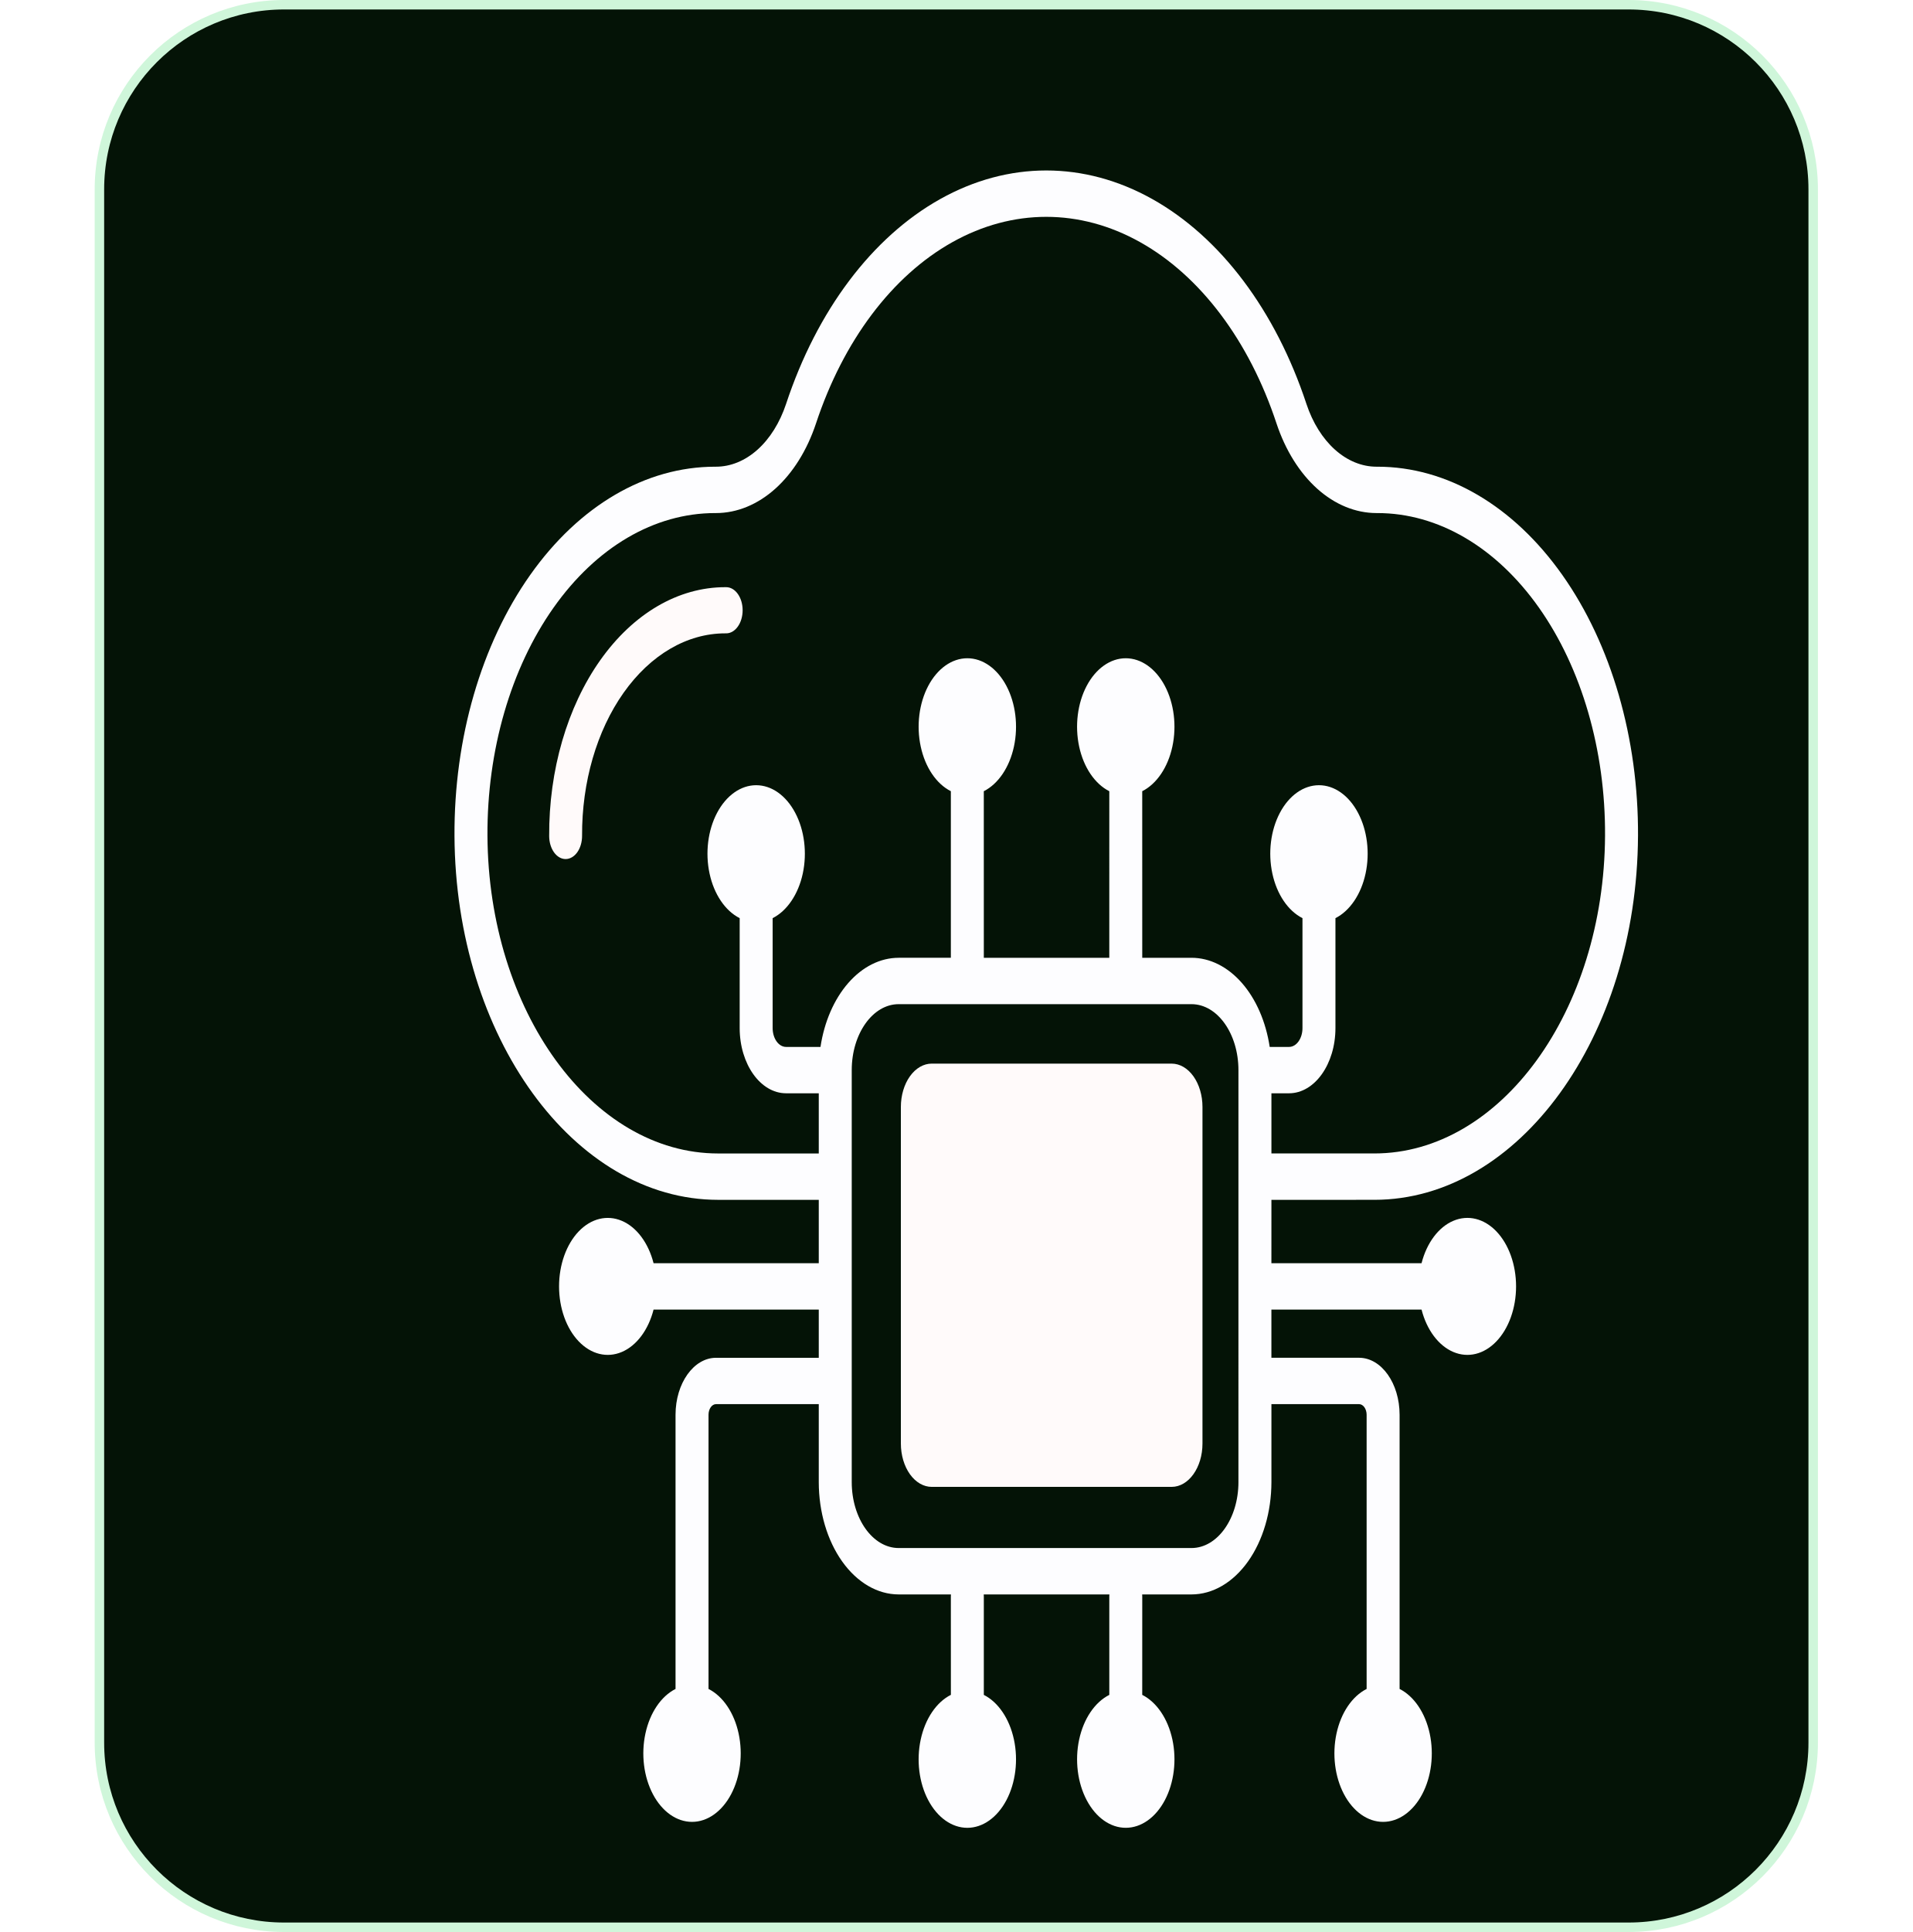
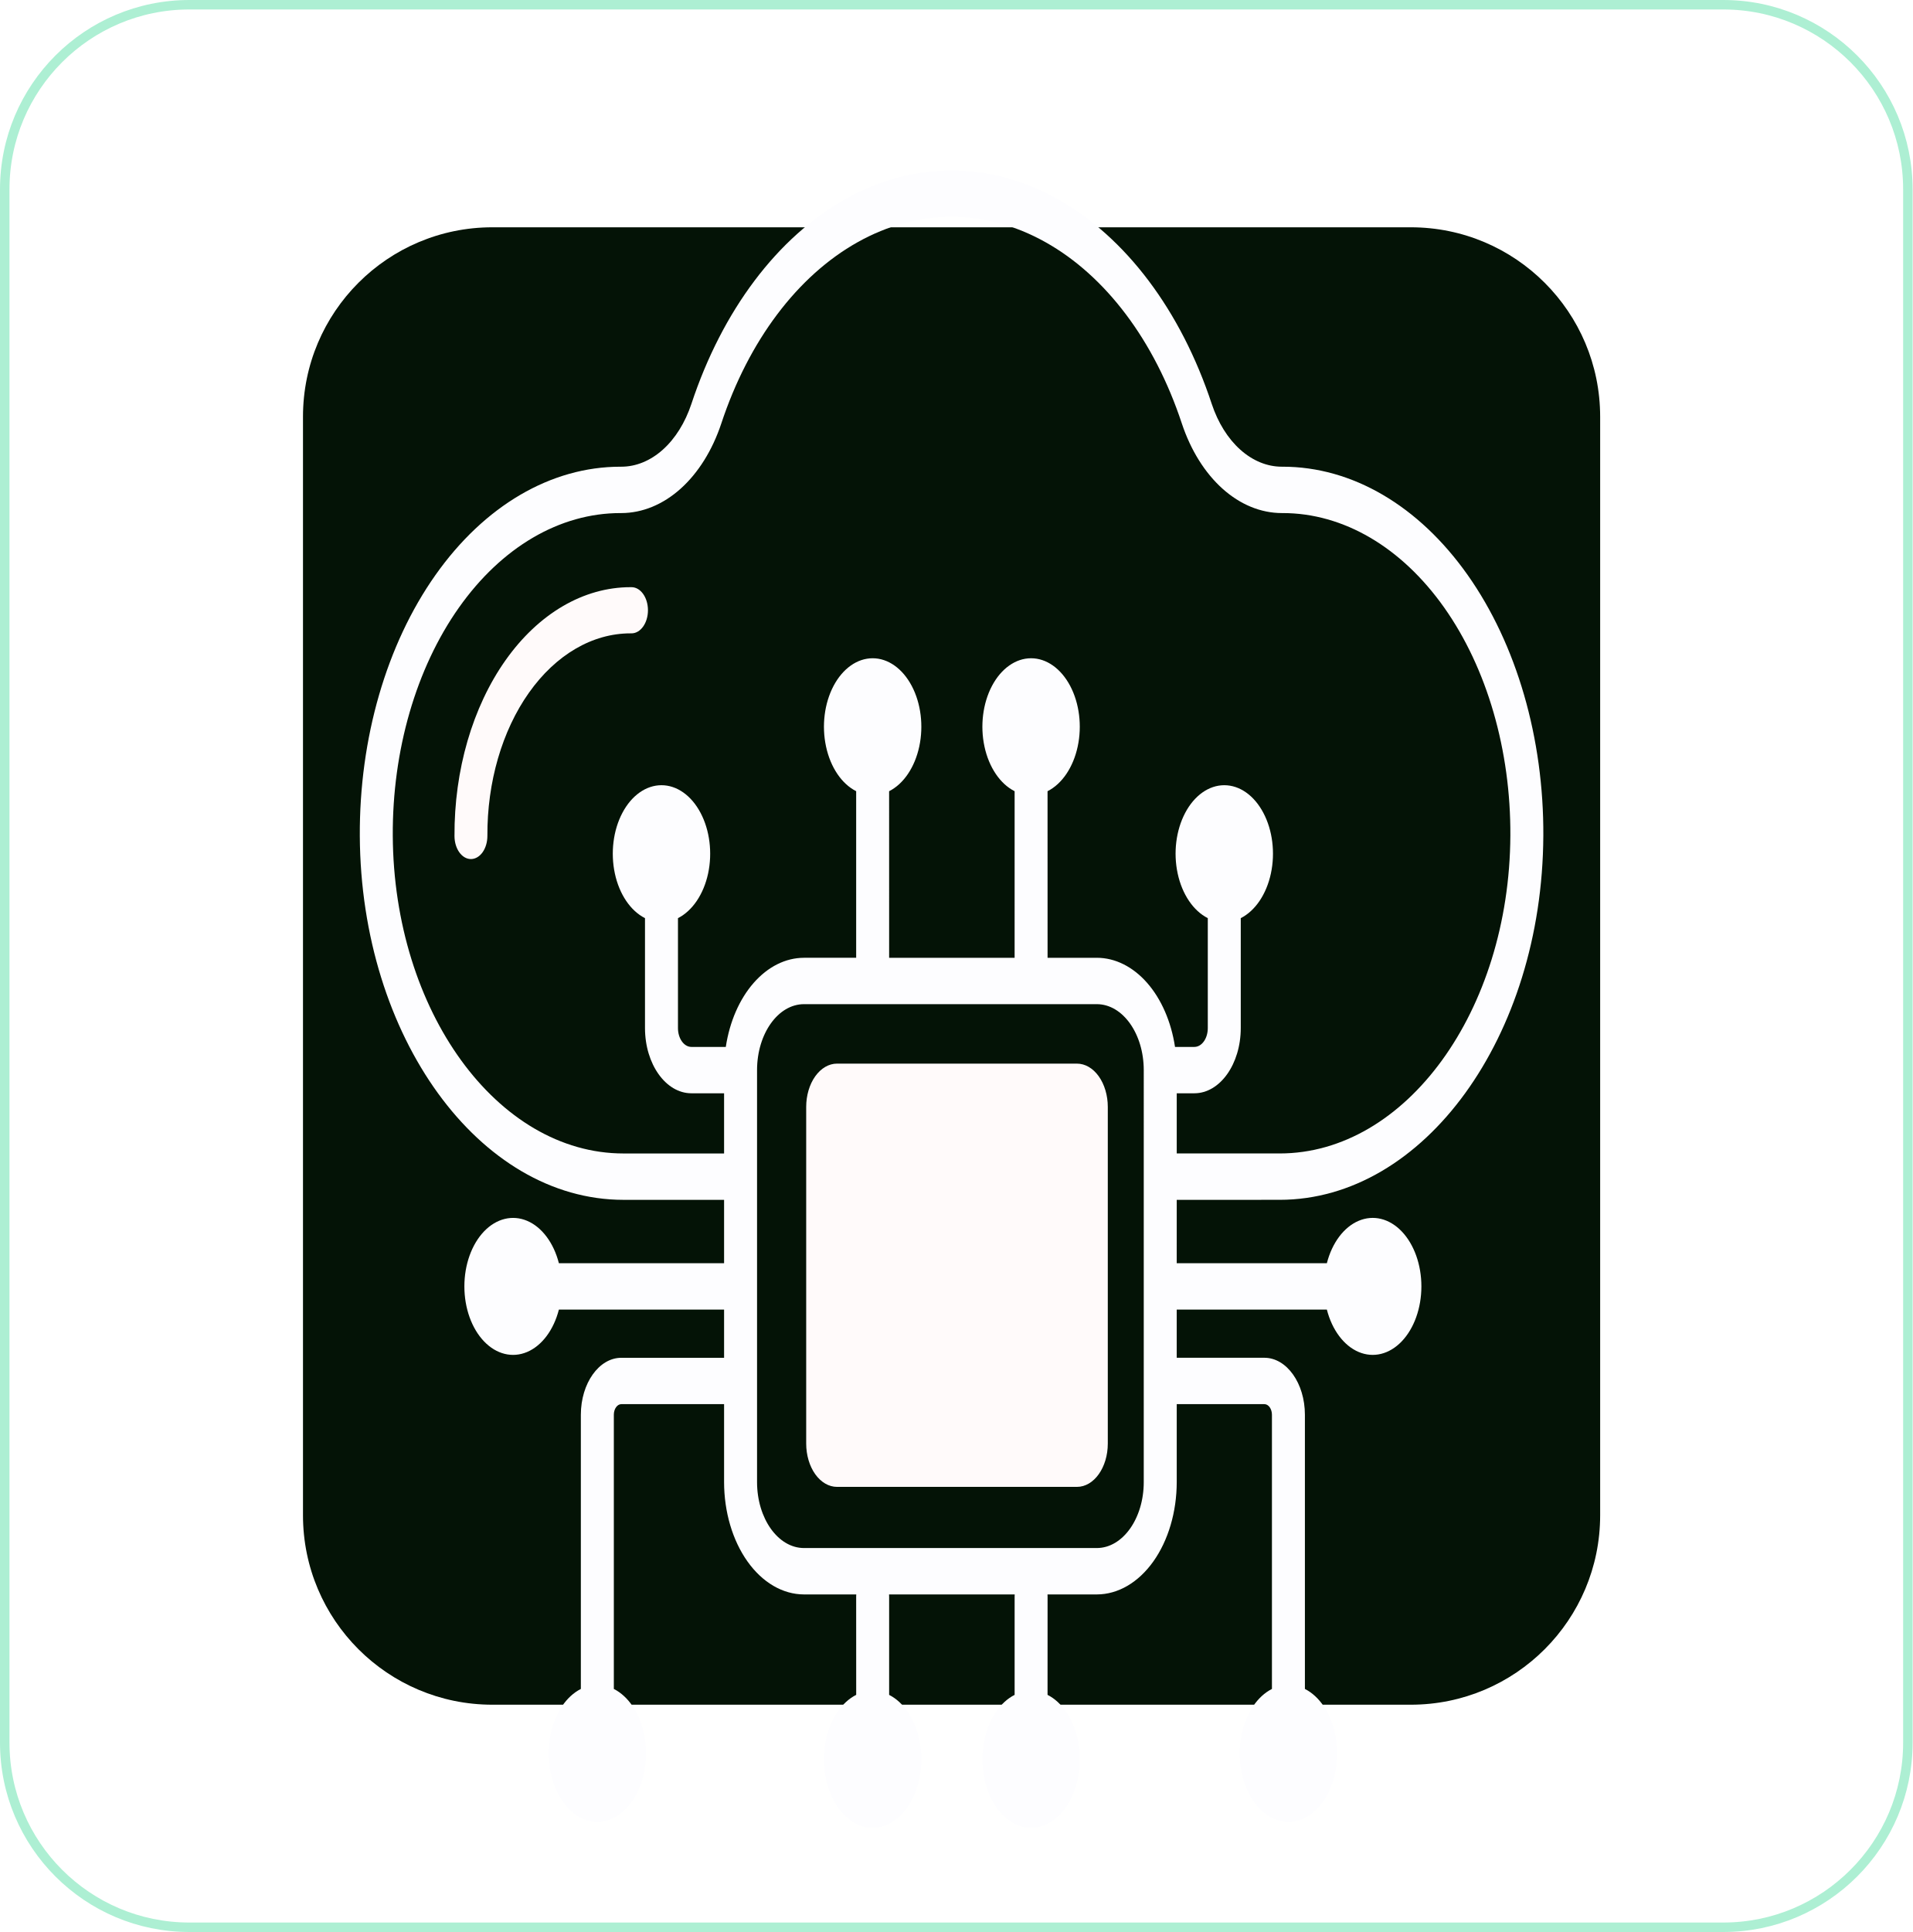
- <svg xmlns="http://www.w3.org/2000/svg" width="202" height="204" viewBox="0 0 182 204" fill="none">
-   <rect x="0.5" y="0.5" width="181" height="203" rx="19.5" fill="#041306" stroke="#CFF6DA" />
+ <svg xmlns="http://www.w3.org/2000/svg" width="202" height="204" viewBox="0 0 202 204" fill="none">
+   <rect x="0.5" y="0.5" width="201" height="203" rx="19.5" stroke="#ADEFD3" />
+   <rect x="32" y="24" width="137" height="156" rx="20" fill="#041306" />
  <path d="M66.696 62H66.594C61.638 62 56.887 64.774 53.396 69.711C49.905 74.647 47.963 81.334 48.001 88.287C48.008 89.628 48.783 90.708 49.738 90.708H49.751C50.212 90.702 50.653 90.44 50.976 89.981C51.299 89.52 51.479 88.897 51.476 88.25C51.446 82.598 53.023 77.161 55.862 73.148C58.7 69.135 62.563 66.876 66.591 66.876H66.694C67.654 66.876 68.432 65.786 68.434 64.438C68.434 63.092 67.657 62 66.697 62H66.696ZM88.406 112.308H113.74C114.605 112.308 115.433 112.789 116.045 113.647C116.656 114.504 117 115.669 117 116.88V152.426C117 154.952 115.541 157 113.74 157H88.406C87.541 157 86.713 156.519 86.101 155.662C85.49 154.804 85.146 153.64 85.146 152.426V116.88C85.146 115.669 85.49 114.504 86.101 113.647C86.713 112.789 87.541 112.307 88.406 112.307V112.308Z" fill="#FFFAFA" />
  <path d="M135.149 126.689C150.394 126.689 162.888 109.457 162.998 88.275L162.999 88.277C163.055 77.962 160.18 68.041 155.01 60.718C149.843 53.397 142.81 49.279 135.474 49.279H135.374C133.821 49.277 132.301 48.651 130.993 47.48C129.683 46.307 128.638 44.635 127.981 42.658C124.719 32.786 118.894 25.043 111.7 21.019C104.508 16.994 96.492 16.994 89.3 21.019C82.106 25.043 76.281 32.786 73.019 42.658C72.359 44.637 71.312 46.313 69.999 47.486C68.686 48.657 67.164 49.281 65.608 49.279H65.526C58.19 49.279 51.157 53.397 45.989 60.72C40.82 68.041 37.945 77.96 38.001 88.277C38.112 109.459 50.606 126.691 65.85 126.691H76.474V133.383H59.027C58.476 131.229 57.233 129.569 55.675 128.908C54.116 128.247 52.428 128.661 51.121 130.024C49.815 131.39 49.045 133.542 49.045 135.831C49.045 138.119 49.815 140.273 51.121 141.636C52.428 143.002 54.116 143.416 55.675 142.754C57.233 142.091 58.476 140.432 59.027 138.28H76.474V143.369H65.625C63.263 143.37 61.349 146.062 61.347 149.383V178.336C59.816 179.11 58.635 180.858 58.165 183.05C57.694 185.241 57.988 187.615 58.959 189.453C59.929 191.289 61.461 192.372 63.089 192.372C64.715 192.372 66.247 191.289 67.217 189.453C68.188 187.615 68.482 185.241 68.011 183.05C67.541 180.858 66.36 179.11 64.83 178.336V149.381V149.383C64.83 148.765 65.186 148.265 65.625 148.263H76.474V156.495C76.477 159.64 77.365 162.655 78.948 164.878C80.528 167.1 82.673 168.352 84.908 168.356H90.433C90.427 168.434 90.424 168.515 90.424 168.595L90.427 178.961H90.425C88.894 179.734 87.713 181.482 87.242 183.674C86.77 185.863 87.063 188.239 88.033 190.077C89.004 191.915 90.534 192.998 92.162 193C93.789 193 95.321 191.917 96.292 190.081C97.263 188.245 97.558 185.869 97.087 183.678C96.617 181.486 95.437 179.738 93.906 178.963V168.595C93.906 168.515 93.904 168.434 93.898 168.356H107.167C107.162 168.434 107.159 168.515 107.159 168.595V178.963H107.158C105.626 179.738 104.446 181.486 103.975 183.678C103.505 185.867 103.8 188.243 104.771 190.079C105.74 191.917 107.272 193 108.9 192.998C110.527 192.998 112.059 191.915 113.029 190.077C113.998 188.239 114.293 185.865 113.821 183.674C113.349 181.482 112.169 179.736 110.637 178.961L110.64 168.595C110.64 168.515 110.637 168.434 110.632 168.356H115.847H115.845C118.082 168.352 120.226 167.1 121.807 164.878C123.388 162.655 124.278 159.64 124.281 156.495V148.263H133.54H133.539C133.978 148.265 134.334 148.765 134.336 149.383V178.338V178.336C132.804 179.11 131.623 180.858 131.153 183.05C130.682 185.241 130.977 187.615 131.947 189.453C132.917 191.289 134.449 192.372 136.077 192.372C137.703 192.372 139.235 191.289 140.205 189.453C141.176 187.615 141.47 185.241 141 183.05C140.529 180.858 139.348 179.11 137.818 178.336V149.381V149.383C137.815 146.062 135.901 143.37 133.539 143.367H124.279V138.278H140.137V138.28C140.688 140.432 141.931 142.091 143.489 142.753C145.048 143.416 146.736 143.002 148.043 141.636C149.349 140.273 150.12 138.119 150.12 135.831C150.12 133.542 149.349 131.388 148.043 130.024C146.736 128.659 145.048 128.245 143.489 128.908C141.931 129.569 140.688 131.229 140.137 133.383H124.279L124.281 126.691L135.149 126.689ZM120.797 156.495H120.798C120.795 160.338 118.58 163.453 115.845 163.457H84.908C82.174 163.453 79.959 160.338 79.956 156.495V112.992C79.959 109.149 82.174 106.034 84.908 106.03H115.845C118.58 106.034 120.795 109.149 120.798 112.992L120.797 156.495ZM124.098 110.544H124.099C123.697 107.884 122.658 105.498 121.157 103.785C119.654 102.073 117.781 101.135 115.845 101.133H110.639L110.637 83.544L110.639 83.542C112.171 82.767 113.351 81.019 113.821 78.827C114.293 76.636 113.997 74.262 113.027 72.424C112.056 70.588 110.524 69.505 108.897 69.505C107.269 69.505 105.737 70.59 104.768 72.426C103.798 74.264 103.504 76.64 103.975 78.829C104.446 81.021 105.627 82.769 107.159 83.544L107.158 101.133H93.906L93.904 83.544C95.436 82.769 96.616 81.021 97.087 78.831C97.559 76.64 97.265 74.264 96.295 72.428C95.325 70.59 93.793 69.505 92.165 69.505C90.538 69.505 89.007 70.588 88.036 72.424C87.066 74.262 86.77 76.636 87.242 78.827C87.712 81.019 88.892 82.767 90.424 83.542V101.131H84.909L84.908 101.133C82.974 101.135 81.099 102.073 79.598 103.785C78.095 105.5 77.057 107.886 76.655 110.546C76.645 110.546 76.636 110.544 76.624 110.544H73.017C72.237 110.542 71.603 109.653 71.603 108.556V96.947C73.134 96.172 74.314 94.424 74.786 92.234C75.256 90.043 74.962 87.669 73.99 85.831C73.021 83.993 71.489 82.91 69.862 82.91C68.234 82.91 66.704 83.993 65.733 85.831C64.763 87.669 64.469 90.043 64.939 92.234C65.409 94.424 66.589 96.172 68.121 96.947V108.556C68.124 112.356 70.314 115.436 73.017 115.44H76.474V121.795H65.85C52.511 121.795 41.581 106.744 41.483 88.242C41.434 79.23 43.946 70.564 48.46 64.169C52.975 57.772 59.118 54.175 65.526 54.175H65.626C67.842 54.17 70.011 53.279 71.88 51.606C73.748 49.93 75.239 47.543 76.178 44.722C79.065 35.984 84.22 29.129 90.586 25.569C96.952 22.006 104.048 22.006 110.414 25.569C116.78 29.129 121.935 35.984 124.822 44.722C125.761 47.545 127.254 49.932 129.123 51.608C130.993 53.281 133.162 54.172 135.379 54.175H135.474C141.882 54.175 148.025 57.773 152.54 64.169C157.053 70.564 159.566 79.23 159.517 88.24C159.419 106.742 148.488 121.793 135.15 121.793H124.281V115.44H126.149H126.147C128.85 115.435 131.04 112.356 131.043 108.556V96.947C132.575 96.172 133.755 94.424 134.225 92.234C134.697 90.043 134.403 87.669 133.431 85.831C132.462 83.993 130.93 82.91 129.302 82.91C127.675 82.91 126.143 83.993 125.173 85.831C124.202 87.669 123.908 90.043 124.38 92.234C124.85 94.424 126.03 96.172 127.561 96.947V108.556C127.561 109.653 126.929 110.542 126.147 110.544H124.098Z" fill="#FDFDFF" />
</svg>
